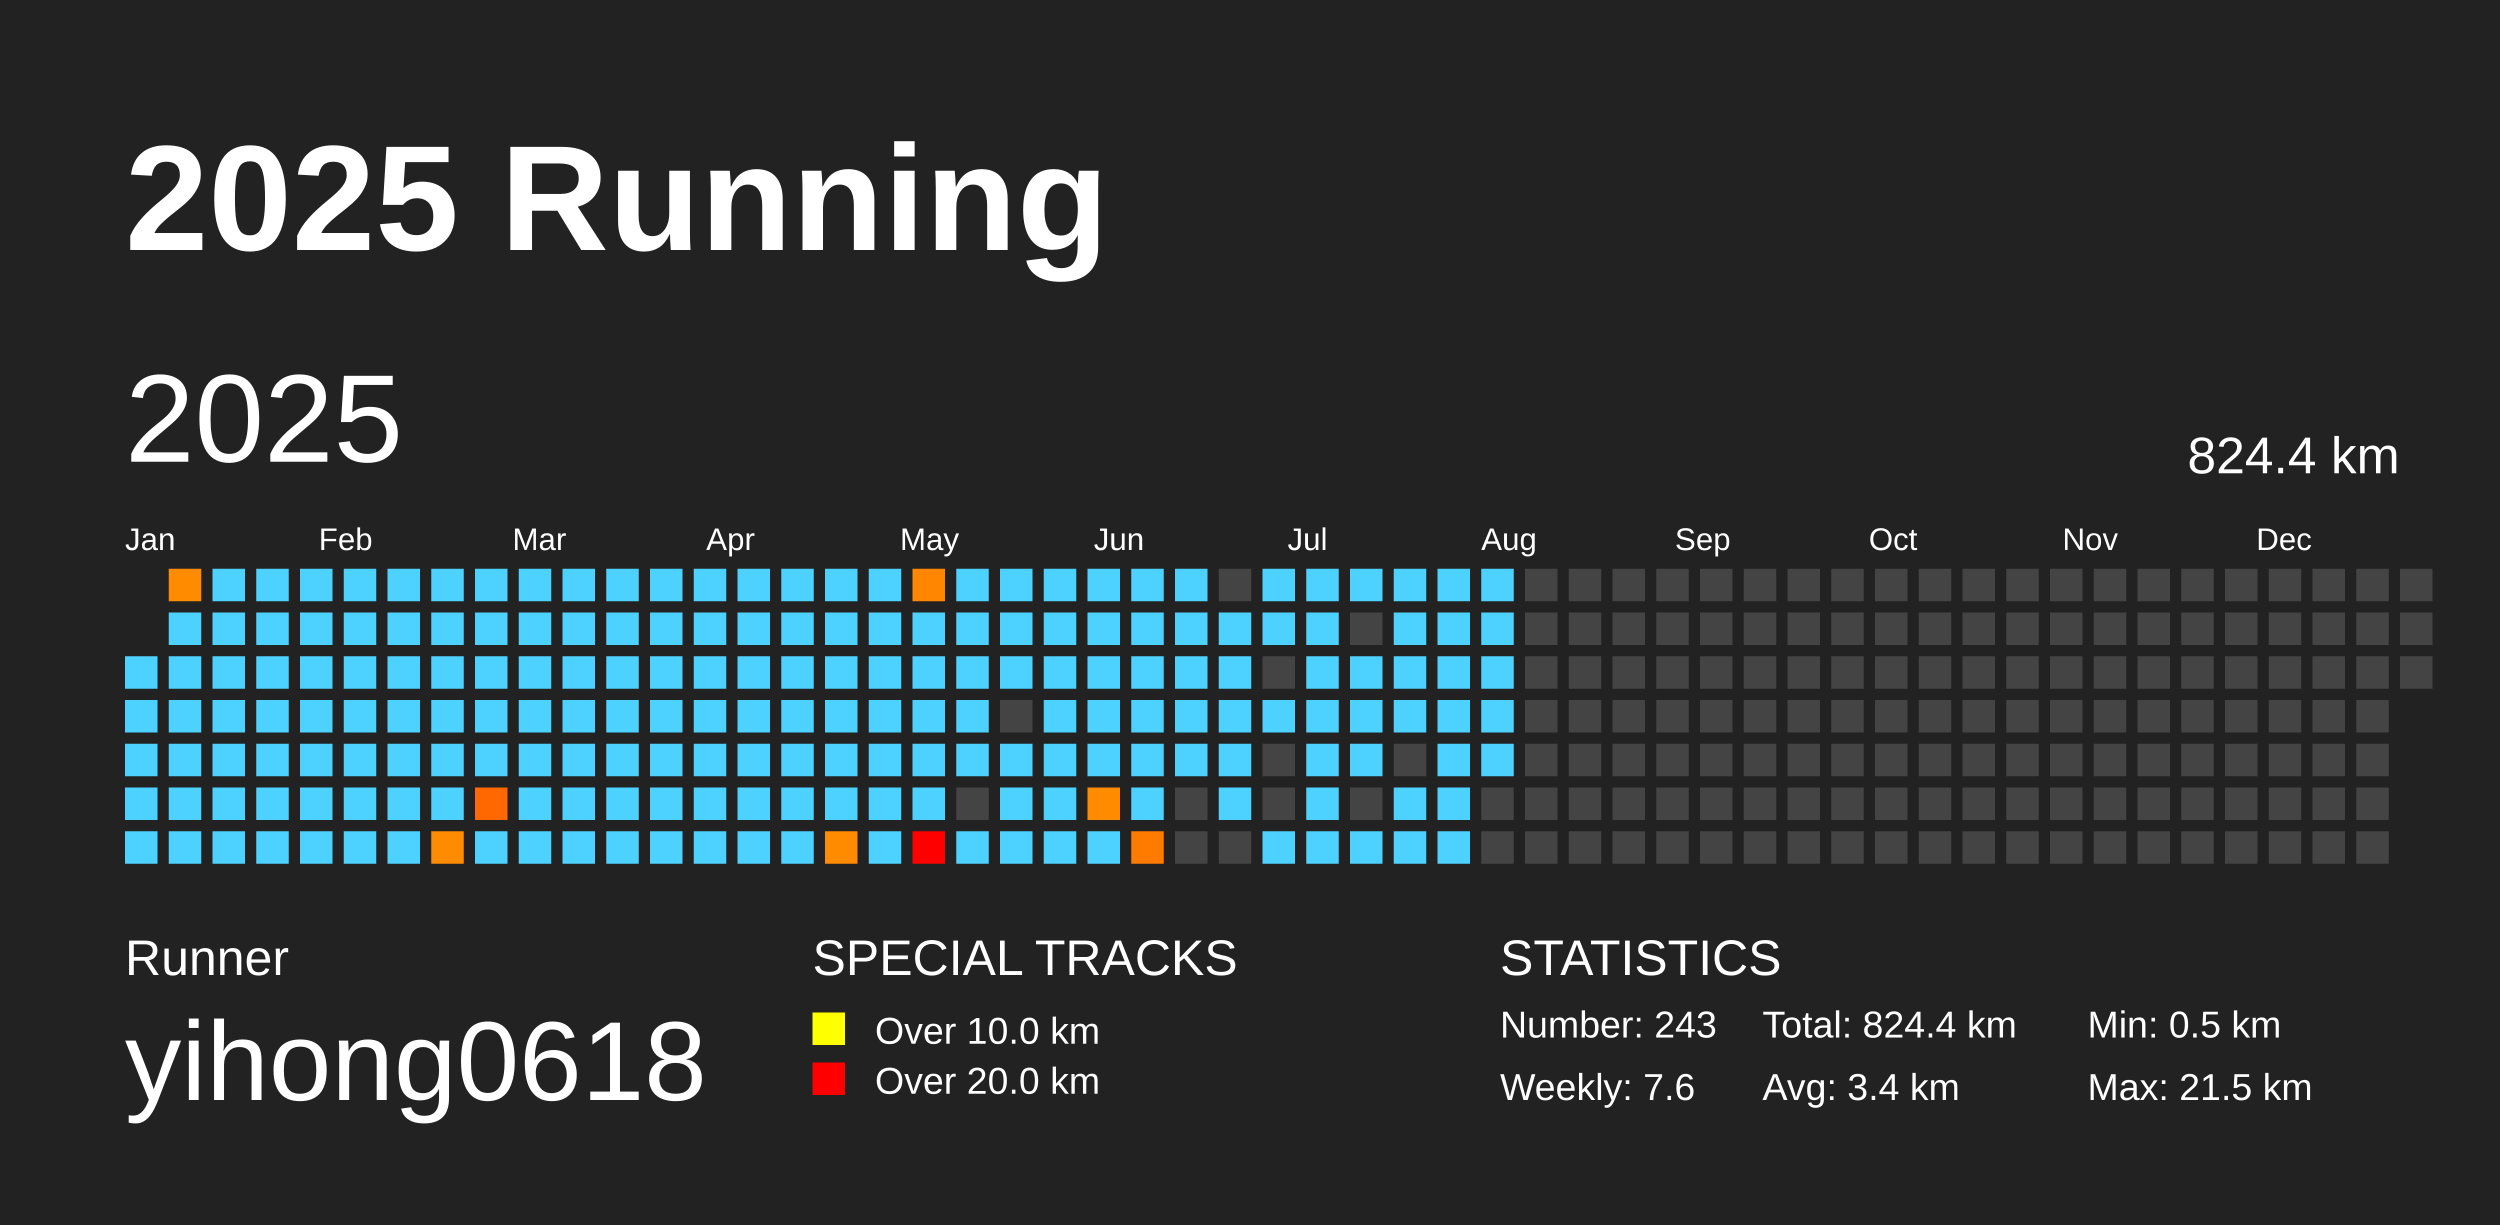
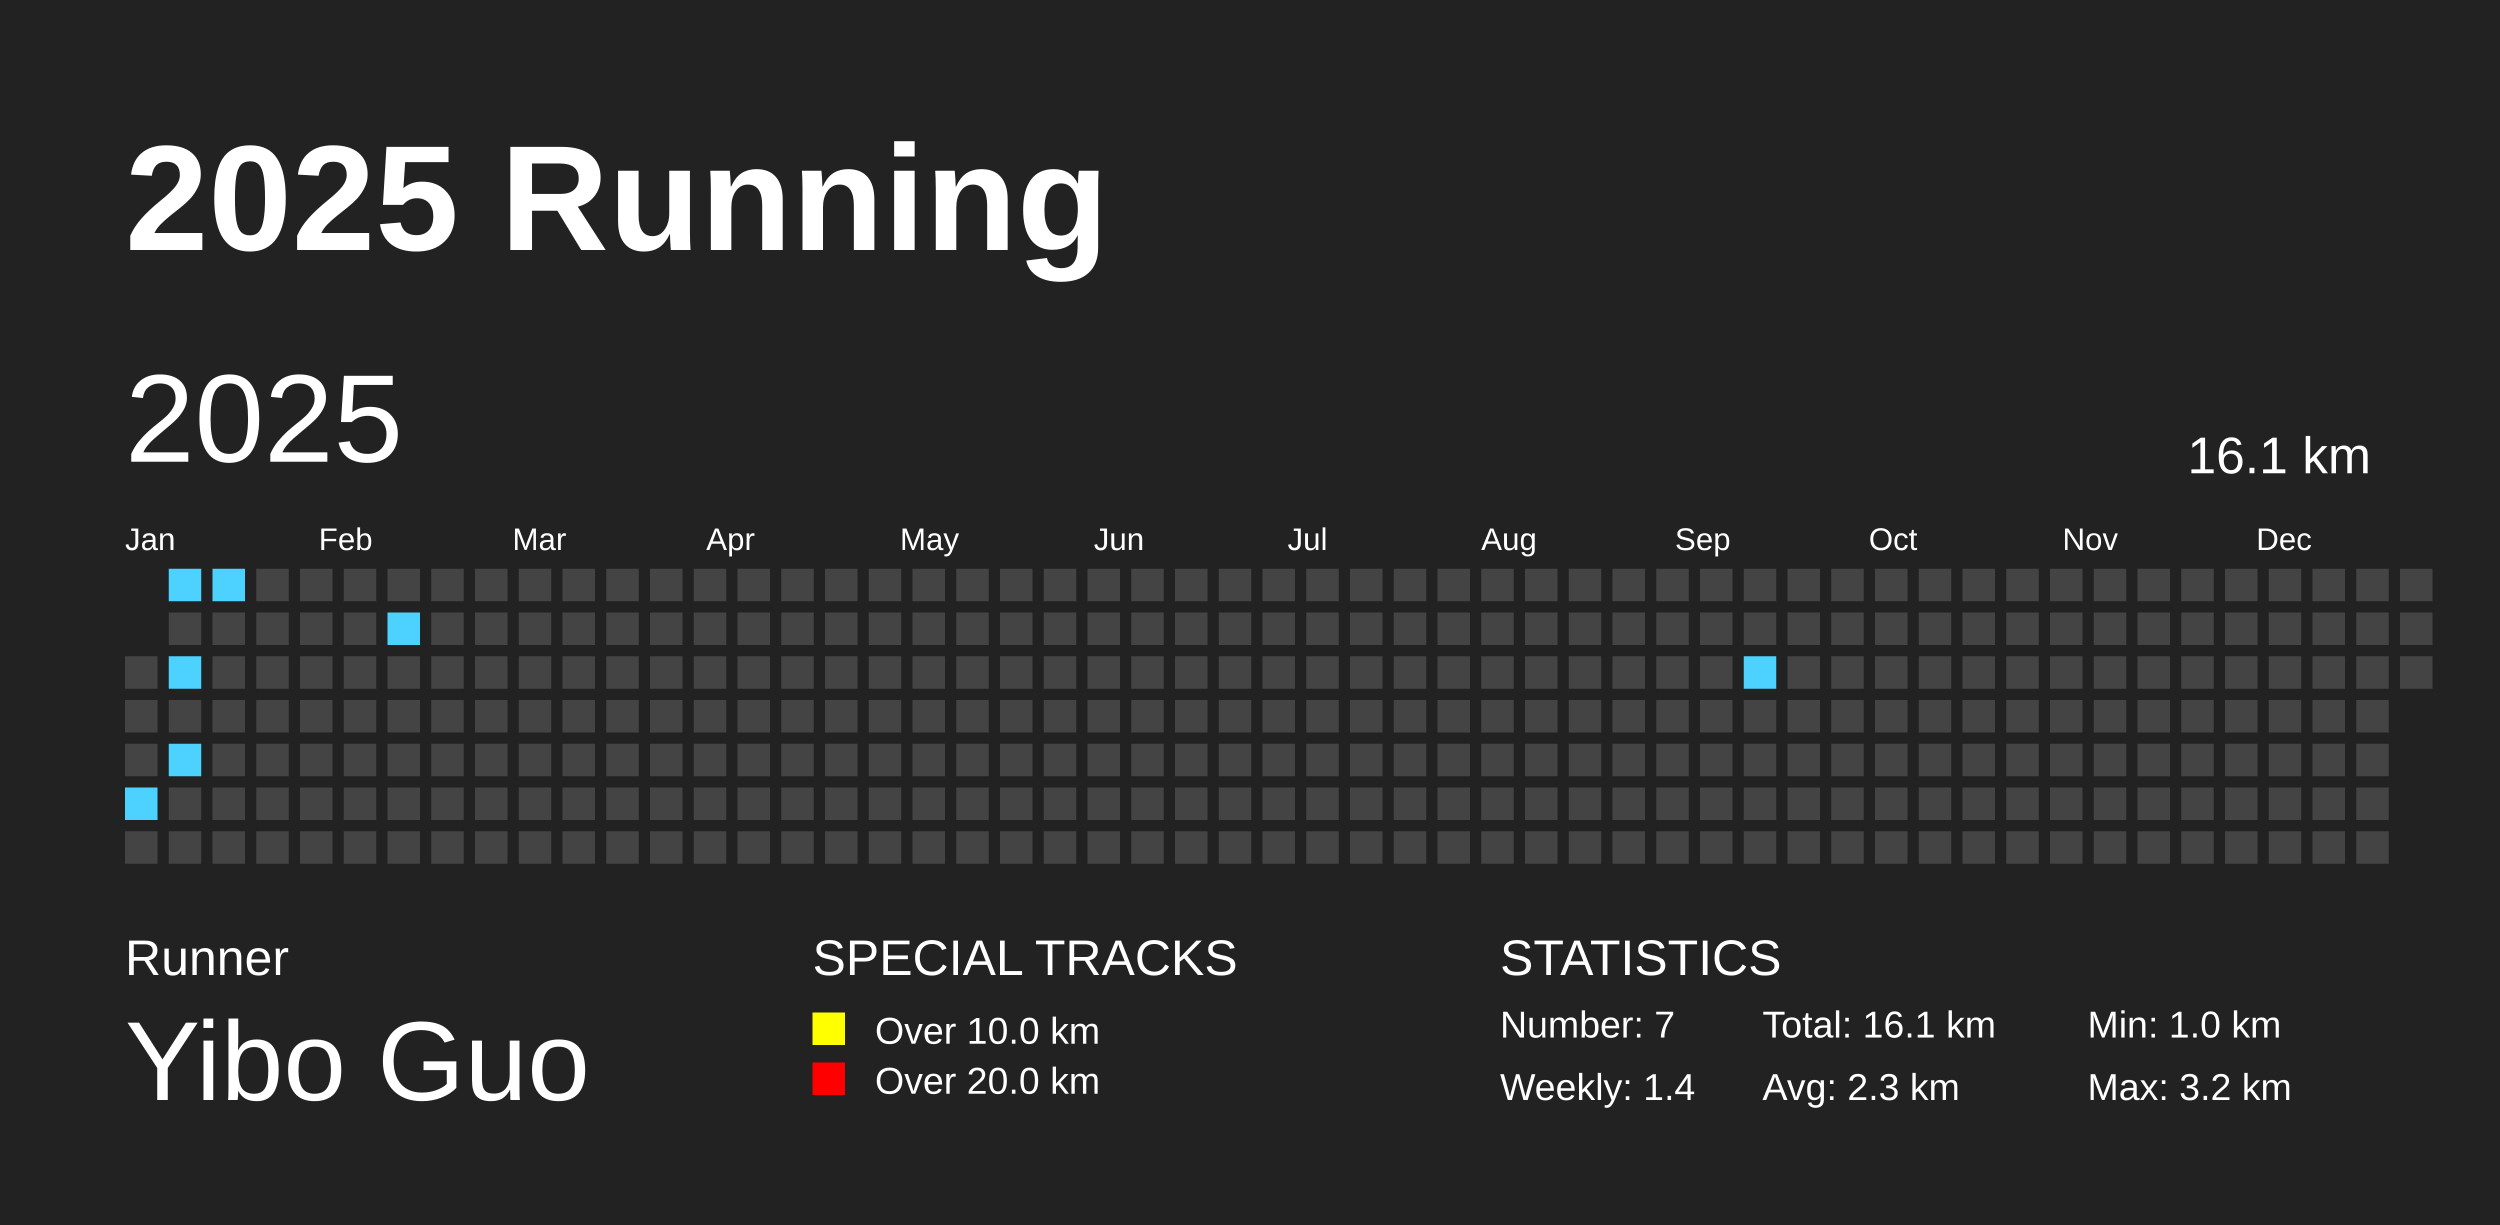
<svg xmlns="http://www.w3.org/2000/svg" baseProfile="full" height="98mm" version="1.1" viewBox="0,0,200,98" width="200mm">
  <defs />
  <rect fill="#222222" height="98" width="200" x="0" y="0" />
  <text fill="#FFFFFF" style="font-size:12px; font-family:Arial; font-weight:bold;" x="10" y="20">2025 Running</text>
  <text fill="#FFFFFF" style="font-size:4px; font-family:Arial" x="10" y="78">Runner</text>
-   <text fill="#FFFFFF" style="font-size:9px; font-family:Arial" x="10" y="88">yihong0618</text>
+   <text fill="#FFFFFF" style="font-size:9px; font-family:Arial" x="10" y="88">Yibo Guo</text>
  <text fill="#FFFFFF" style="font-size:4px; font-family:Arial" x="65" y="78">SPECIAL TRACKS</text>
  <rect fill="yellow" height="2.6" width="2.6" x="65" y="81" />
  <text fill="#FFFFFF" style="font-size:3px; font-family:Arial" x="70" y="83.5">Over 10.0 km</text>
  <rect fill="red" height="2.6" width="2.6" x="65" y="85" />
  <text fill="#FFFFFF" style="font-size:3px; font-family:Arial" x="70" y="87.5">Over 20.0 km</text>
  <text fill="#FFFFFF" style="font-size:4px; font-family:Arial" x="120" y="78">STATISTICS</text>
-   <text fill="#FFFFFF" style="font-size:3px; font-family:Arial" x="120" y="83">Number: 243</text>
-   <text fill="#FFFFFF" style="font-size:3px; font-family:Arial" x="120" y="88">Weekly: 7.6</text>
-   <text fill="#FFFFFF" style="font-size:3px; font-family:Arial" x="141" y="83">Total: 824.4 km</text>
-   <text fill="#FFFFFF" style="font-size:3px; font-family:Arial" x="141" y="88">Avg: 3.4 km</text>
-   <text fill="#FFFFFF" style="font-size:3px; font-family:Arial" x="167" y="83">Min: 0.5 km</text>
-   <text fill="#FFFFFF" style="font-size:3px; font-family:Arial" x="167" y="88">Max: 21.5 km</text>
+   <text fill="#FFFFFF" style="font-size:3px; font-family:Arial" x="120" y="83">Number: 7</text>
+   <text fill="#FFFFFF" style="font-size:3px; font-family:Arial" x="120" y="88">Weekly: 1.4</text>
+   <text fill="#FFFFFF" style="font-size:3px; font-family:Arial" x="141" y="83">Total: 16.1 km</text>
+   <text fill="#FFFFFF" style="font-size:3px; font-family:Arial" x="141" y="88">Avg: 2.3 km</text>
+   <text fill="#FFFFFF" style="font-size:3px; font-family:Arial" x="167" y="83">Min: 1.0 km</text>
+   <text fill="#FFFFFF" style="font-size:3px; font-family:Arial" x="167" y="88">Max: 3.2 km</text>
  <text dominant-baseline="hanging" fill="#FFFFFF" style="font-size:10.0px; font-family:Arial;" x="10" y="30">2025</text>
-   <text dominant-baseline="hanging" fill="#FFFFFF" style="font-size:4.125px; font-family:Arial;" x="175" y="35">824.4 km</text>
+   <text dominant-baseline="hanging" fill="#FFFFFF" style="font-size:4.125px; font-family:Arial;" x="175" y="35">16.1 km</text>
  <text fill="#FFFFFF" style="font-size:2.5px; font-family:Arial" x="10.0" y="44">Jan</text>
  <text fill="#FFFFFF" style="font-size:2.5px; font-family:Arial" x="25.5" y="44">Feb</text>
  <text fill="#FFFFFF" style="font-size:2.5px; font-family:Arial" x="41.0" y="44">Mar</text>
  <text fill="#FFFFFF" style="font-size:2.5px; font-family:Arial" x="56.5" y="44">Apr</text>
  <text fill="#FFFFFF" style="font-size:2.5px; font-family:Arial" x="72.0" y="44">May</text>
  <text fill="#FFFFFF" style="font-size:2.5px; font-family:Arial" x="87.5" y="44">Jun</text>
  <text fill="#FFFFFF" style="font-size:2.5px; font-family:Arial" x="103.0" y="44">Jul</text>
  <text fill="#FFFFFF" style="font-size:2.5px; font-family:Arial" x="118.5" y="44">Aug</text>
  <text fill="#FFFFFF" style="font-size:2.5px; font-family:Arial" x="134.0" y="44">Sep</text>
  <text fill="#FFFFFF" style="font-size:2.5px; font-family:Arial" x="149.5" y="44">Oct</text>
  <text fill="#FFFFFF" style="font-size:2.5px; font-family:Arial" x="165.0" y="44">Nov</text>
  <text fill="#FFFFFF" style="font-size:2.5px; font-family:Arial" x="180.5" y="44">Dec</text>
-   <rect fill="#4dd2ff" height="2.6" width="2.6" x="10.0" y="52.5" />
-   <rect fill="#4dd2ff" height="2.6" width="2.6" x="10.0" y="56.0" />
-   <rect fill="#4dd2ff" height="2.6" width="2.6" x="10.0" y="59.5" />
-   <rect fill="#4dd2ff" height="2.6" width="2.6" x="10.0" y="63.0" />
-   <rect fill="#4dd2ff" height="2.6" width="2.6" x="10.0" y="66.5" />
-   <rect fill="#ff8c00" height="2.6" width="2.6" x="13.5" y="45.5" />
-   <rect fill="#4dd2ff" height="2.6" width="2.6" x="13.5" y="49.0" />
-   <rect fill="#4dd2ff" height="2.6" width="2.6" x="13.5" y="52.5" />
-   <rect fill="#4dd2ff" height="2.6" width="2.6" x="13.5" y="56.0" />
-   <rect fill="#4dd2ff" height="2.6" width="2.6" x="13.5" y="59.5" />
-   <rect fill="#4dd2ff" height="2.6" width="2.6" x="13.5" y="63.0" />
-   <rect fill="#4dd2ff" height="2.6" width="2.6" x="13.5" y="66.5" />
-   <rect fill="#4dd2ff" height="2.6" width="2.6" x="17.0" y="45.5" />
-   <rect fill="#4dd2ff" height="2.6" width="2.6" x="17.0" y="49.0" />
-   <rect fill="#4dd2ff" height="2.6" width="2.6" x="17.0" y="52.5" />
-   <rect fill="#4dd2ff" height="2.6" width="2.6" x="17.0" y="56.0" />
-   <rect fill="#4dd2ff" height="2.6" width="2.6" x="17.0" y="59.5" />
-   <rect fill="#4dd2ff" height="2.6" width="2.6" x="17.0" y="63.0" />
-   <rect fill="#4dd2ff" height="2.6" width="2.6" x="17.0" y="66.5" />
-   <rect fill="#4dd2ff" height="2.6" width="2.6" x="20.5" y="45.5" />
-   <rect fill="#4dd2ff" height="2.6" width="2.6" x="20.5" y="49.0" />
-   <rect fill="#4dd2ff" height="2.6" width="2.6" x="20.5" y="52.5" />
-   <rect fill="#4dd2ff" height="2.6" width="2.6" x="20.5" y="56.0" />
-   <rect fill="#4dd2ff" height="2.6" width="2.6" x="20.5" y="59.5" />
-   <rect fill="#4dd2ff" height="2.6" width="2.6" x="20.5" y="63.0" />
-   <rect fill="#4dd2ff" height="2.6" width="2.6" x="20.5" y="66.5" />
-   <rect fill="#4dd2ff" height="2.6" width="2.6" x="24.0" y="45.5" />
-   <rect fill="#4dd2ff" height="2.6" width="2.6" x="24.0" y="49.0" />
-   <rect fill="#4dd2ff" height="2.6" width="2.6" x="24.0" y="52.5" />
-   <rect fill="#4dd2ff" height="2.6" width="2.6" x="24.0" y="56.0" />
-   <rect fill="#4dd2ff" height="2.6" width="2.6" x="24.0" y="59.5" />
-   <rect fill="#4dd2ff" height="2.6" width="2.6" x="24.0" y="63.0" />
-   <rect fill="#4dd2ff" height="2.6" width="2.6" x="24.0" y="66.5" />
-   <rect fill="#4dd2ff" height="2.6" width="2.6" x="27.5" y="45.5" />
-   <rect fill="#4dd2ff" height="2.6" width="2.6" x="27.5" y="49.0" />
-   <rect fill="#4dd2ff" height="2.6" width="2.6" x="27.5" y="52.5" />
-   <rect fill="#4dd2ff" height="2.6" width="2.6" x="27.5" y="56.0" />
-   <rect fill="#4dd2ff" height="2.6" width="2.6" x="27.5" y="59.5" />
-   <rect fill="#4dd2ff" height="2.6" width="2.6" x="27.5" y="63.0" />
-   <rect fill="#4dd2ff" height="2.6" width="2.6" x="27.5" y="66.5" />
-   <rect fill="#4dd2ff" height="2.6" width="2.6" x="31.0" y="45.5" />
-   <rect fill="#4dd2ff" height="2.6" width="2.6" x="31.0" y="49.0" />
-   <rect fill="#4dd2ff" height="2.6" width="2.6" x="31.0" y="52.5" />
-   <rect fill="#4dd2ff" height="2.6" width="2.6" x="31.0" y="56.0" />
-   <rect fill="#4dd2ff" height="2.6" width="2.6" x="31.0" y="59.5" />
-   <rect fill="#4dd2ff" height="2.6" width="2.6" x="31.0" y="63.0" />
-   <rect fill="#4dd2ff" height="2.6" width="2.6" x="31.0" y="66.5" />
-   <rect fill="#4dd2ff" height="2.6" width="2.6" x="34.5" y="45.5" />
-   <rect fill="#4dd2ff" height="2.6" width="2.6" x="34.5" y="49.0" />
-   <rect fill="#4dd2ff" height="2.6" width="2.6" x="34.5" y="52.5" />
-   <rect fill="#4dd2ff" height="2.6" width="2.6" x="34.5" y="56.0" />
-   <rect fill="#4dd2ff" height="2.6" width="2.6" x="34.5" y="59.5" />
-   <rect fill="#4dd2ff" height="2.6" width="2.6" x="34.5" y="63.0" />
-   <rect fill="#ff8c00" height="2.6" width="2.6" x="34.5" y="66.5" />
-   <rect fill="#4dd2ff" height="2.6" width="2.6" x="38.0" y="45.5" />
-   <rect fill="#4dd2ff" height="2.6" width="2.6" x="38.0" y="49.0" />
-   <rect fill="#4dd2ff" height="2.6" width="2.6" x="38.0" y="52.5" />
-   <rect fill="#4dd2ff" height="2.6" width="2.6" x="38.0" y="56.0" />
-   <rect fill="#4dd2ff" height="2.6" width="2.6" x="38.0" y="59.5" />
-   <rect fill="#ff6700" height="2.6" width="2.6" x="38.0" y="63.0" />
-   <rect fill="#4dd2ff" height="2.6" width="2.6" x="38.0" y="66.5" />
-   <rect fill="#4dd2ff" height="2.6" width="2.6" x="41.5" y="45.5" />
-   <rect fill="#4dd2ff" height="2.6" width="2.6" x="41.5" y="49.0" />
-   <rect fill="#4dd2ff" height="2.6" width="2.6" x="41.5" y="52.5" />
-   <rect fill="#4dd2ff" height="2.6" width="2.6" x="41.5" y="56.0" />
-   <rect fill="#4dd2ff" height="2.6" width="2.6" x="41.5" y="59.5" />
-   <rect fill="#4dd2ff" height="2.6" width="2.6" x="41.5" y="63.0" />
-   <rect fill="#4dd2ff" height="2.6" width="2.6" x="41.5" y="66.5" />
-   <rect fill="#4dd2ff" height="2.6" width="2.6" x="45.0" y="45.5" />
-   <rect fill="#4dd2ff" height="2.6" width="2.6" x="45.0" y="49.0" />
-   <rect fill="#4dd2ff" height="2.6" width="2.6" x="45.0" y="52.5" />
-   <rect fill="#4dd2ff" height="2.6" width="2.6" x="45.0" y="56.0" />
-   <rect fill="#4dd2ff" height="2.6" width="2.6" x="45.0" y="59.5" />
-   <rect fill="#4dd2ff" height="2.6" width="2.6" x="45.0" y="63.0" />
-   <rect fill="#4dd2ff" height="2.6" width="2.6" x="45.0" y="66.5" />
-   <rect fill="#4dd2ff" height="2.6" width="2.6" x="48.5" y="45.5" />
-   <rect fill="#4dd2ff" height="2.6" width="2.6" x="48.5" y="49.0" />
-   <rect fill="#4dd2ff" height="2.6" width="2.6" x="48.5" y="52.5" />
-   <rect fill="#4dd2ff" height="2.6" width="2.6" x="48.5" y="56.0" />
-   <rect fill="#4dd2ff" height="2.6" width="2.6" x="48.5" y="59.5" />
-   <rect fill="#4dd2ff" height="2.6" width="2.6" x="48.5" y="63.0" />
-   <rect fill="#4dd2ff" height="2.6" width="2.6" x="48.5" y="66.5" />
-   <rect fill="#4dd2ff" height="2.6" width="2.6" x="52.0" y="45.5" />
-   <rect fill="#4dd2ff" height="2.6" width="2.6" x="52.0" y="49.0" />
-   <rect fill="#4dd2ff" height="2.6" width="2.6" x="52.0" y="52.5" />
-   <rect fill="#4dd2ff" height="2.6" width="2.6" x="52.0" y="56.0" />
-   <rect fill="#4dd2ff" height="2.6" width="2.6" x="52.0" y="59.5" />
-   <rect fill="#4dd2ff" height="2.6" width="2.6" x="52.0" y="63.0" />
-   <rect fill="#4dd2ff" height="2.6" width="2.6" x="52.0" y="66.5" />
-   <rect fill="#4dd2ff" height="2.6" width="2.6" x="55.5" y="45.5" />
-   <rect fill="#4dd2ff" height="2.6" width="2.6" x="55.5" y="49.0" />
-   <rect fill="#4dd2ff" height="2.6" width="2.6" x="55.5" y="52.5" />
-   <rect fill="#4dd2ff" height="2.6" width="2.6" x="55.5" y="56.0" />
-   <rect fill="#4dd2ff" height="2.6" width="2.6" x="55.5" y="59.5" />
-   <rect fill="#4dd2ff" height="2.6" width="2.6" x="55.5" y="63.0" />
-   <rect fill="#4dd2ff" height="2.6" width="2.6" x="55.5" y="66.5" />
-   <rect fill="#4dd2ff" height="2.6" width="2.6" x="59.0" y="45.5" />
-   <rect fill="#4dd2ff" height="2.6" width="2.6" x="59.0" y="49.0" />
-   <rect fill="#4dd2ff" height="2.6" width="2.6" x="59.0" y="52.5" />
-   <rect fill="#4dd2ff" height="2.6" width="2.6" x="59.0" y="56.0" />
-   <rect fill="#4dd2ff" height="2.6" width="2.6" x="59.0" y="59.5" />
-   <rect fill="#4dd2ff" height="2.6" width="2.6" x="59.0" y="63.0" />
-   <rect fill="#4dd2ff" height="2.6" width="2.6" x="59.0" y="66.5" />
-   <rect fill="#4dd2ff" height="2.6" width="2.6" x="62.5" y="45.5" />
-   <rect fill="#4dd2ff" height="2.6" width="2.6" x="62.5" y="49.0" />
-   <rect fill="#4dd2ff" height="2.6" width="2.6" x="62.5" y="52.5" />
-   <rect fill="#4dd2ff" height="2.6" width="2.6" x="62.5" y="56.0" />
-   <rect fill="#4dd2ff" height="2.6" width="2.6" x="62.5" y="59.5" />
-   <rect fill="#4dd2ff" height="2.6" width="2.6" x="62.5" y="63.0" />
-   <rect fill="#4dd2ff" height="2.6" width="2.6" x="62.5" y="66.5" />
-   <rect fill="#4dd2ff" height="2.6" width="2.6" x="66.0" y="45.5" />
-   <rect fill="#4dd2ff" height="2.6" width="2.6" x="66.0" y="49.0" />
-   <rect fill="#4dd2ff" height="2.6" width="2.6" x="66.0" y="52.5" />
-   <rect fill="#4dd2ff" height="2.6" width="2.6" x="66.0" y="56.0" />
-   <rect fill="#4dd2ff" height="2.6" width="2.6" x="66.0" y="59.5" />
-   <rect fill="#4dd2ff" height="2.6" width="2.6" x="66.0" y="63.0" />
-   <rect fill="#ff8c00" height="2.6" width="2.6" x="66.0" y="66.5" />
-   <rect fill="#4dd2ff" height="2.6" width="2.6" x="69.5" y="45.5" />
-   <rect fill="#4dd2ff" height="2.6" width="2.6" x="69.5" y="49.0" />
-   <rect fill="#4dd2ff" height="2.6" width="2.6" x="69.5" y="52.5" />
-   <rect fill="#4dd2ff" height="2.6" width="2.6" x="69.5" y="56.0" />
-   <rect fill="#4dd2ff" height="2.6" width="2.6" x="69.5" y="59.5" />
-   <rect fill="#4dd2ff" height="2.6" width="2.6" x="69.5" y="63.0" />
-   <rect fill="#4dd2ff" height="2.6" width="2.6" x="69.5" y="66.5" />
-   <rect fill="#ff8600" height="2.6" width="2.6" x="73.0" y="45.5" />
-   <rect fill="#4dd2ff" height="2.6" width="2.6" x="73.0" y="49.0" />
-   <rect fill="#4dd2ff" height="2.6" width="2.6" x="73.0" y="52.5" />
-   <rect fill="#4dd2ff" height="2.6" width="2.6" x="73.0" y="56.0" />
-   <rect fill="#4dd2ff" height="2.6" width="2.6" x="73.0" y="59.5" />
-   <rect fill="#4dd2ff" height="2.6" width="2.6" x="73.0" y="63.0" />
-   <rect fill="red" height="2.6" width="2.6" x="73.0" y="66.5" />
-   <rect fill="#4dd2ff" height="2.6" width="2.6" x="76.5" y="45.5" />
-   <rect fill="#4dd2ff" height="2.6" width="2.6" x="76.5" y="49.0" />
-   <rect fill="#4dd2ff" height="2.6" width="2.6" x="76.5" y="52.5" />
-   <rect fill="#4dd2ff" height="2.6" width="2.6" x="76.5" y="56.0" />
-   <rect fill="#4dd2ff" height="2.6" width="2.6" x="76.5" y="59.5" />
+   <rect fill="#444444" height="2.6" width="2.6" x="10.0" y="52.5" />
+   <rect fill="#444444" height="2.6" width="2.6" x="10.0" y="56.0" />
+   <rect fill="#444444" height="2.6" width="2.6" x="10.0" y="59.5" />
+   <rect fill="#4DD2FF" height="2.6" width="2.6" x="10.0" y="63.0" />
+   <rect fill="#444444" height="2.6" width="2.6" x="10.0" y="66.5" />
+   <rect fill="#4DD2FF" height="2.6" width="2.6" x="13.5" y="45.5" />
+   <rect fill="#444444" height="2.6" width="2.6" x="13.5" y="49.0" />
+   <rect fill="#4DD2FF" height="2.6" width="2.6" x="13.5" y="52.5" />
+   <rect fill="#444444" height="2.6" width="2.6" x="13.5" y="56.0" />
+   <rect fill="#4DD2FF" height="2.6" width="2.6" x="13.5" y="59.5" />
+   <rect fill="#444444" height="2.6" width="2.6" x="13.5" y="63.0" />
+   <rect fill="#444444" height="2.6" width="2.6" x="13.5" y="66.5" />
+   <rect fill="#4DD2FF" height="2.6" width="2.6" x="17.0" y="45.5" />
+   <rect fill="#444444" height="2.6" width="2.6" x="17.0" y="49.0" />
+   <rect fill="#444444" height="2.6" width="2.6" x="17.0" y="52.5" />
+   <rect fill="#444444" height="2.6" width="2.6" x="17.0" y="56.0" />
+   <rect fill="#444444" height="2.6" width="2.6" x="17.0" y="59.5" />
+   <rect fill="#444444" height="2.6" width="2.6" x="17.0" y="63.0" />
+   <rect fill="#444444" height="2.6" width="2.6" x="17.0" y="66.5" />
+   <rect fill="#444444" height="2.6" width="2.6" x="20.5" y="45.5" />
+   <rect fill="#444444" height="2.6" width="2.6" x="20.5" y="49.0" />
+   <rect fill="#444444" height="2.6" width="2.6" x="20.5" y="52.5" />
+   <rect fill="#444444" height="2.6" width="2.6" x="20.5" y="56.0" />
+   <rect fill="#444444" height="2.6" width="2.6" x="20.5" y="59.5" />
+   <rect fill="#444444" height="2.6" width="2.6" x="20.5" y="63.0" />
+   <rect fill="#444444" height="2.6" width="2.6" x="20.5" y="66.5" />
+   <rect fill="#444444" height="2.6" width="2.6" x="24.0" y="45.5" />
+   <rect fill="#444444" height="2.6" width="2.6" x="24.0" y="49.0" />
+   <rect fill="#444444" height="2.6" width="2.6" x="24.0" y="52.5" />
+   <rect fill="#444444" height="2.6" width="2.6" x="24.0" y="56.0" />
+   <rect fill="#444444" height="2.6" width="2.6" x="24.0" y="59.5" />
+   <rect fill="#444444" height="2.6" width="2.6" x="24.0" y="63.0" />
+   <rect fill="#444444" height="2.6" width="2.6" x="24.0" y="66.5" />
+   <rect fill="#444444" height="2.6" width="2.6" x="27.5" y="45.5" />
+   <rect fill="#444444" height="2.6" width="2.6" x="27.5" y="49.0" />
+   <rect fill="#444444" height="2.6" width="2.6" x="27.5" y="52.5" />
+   <rect fill="#444444" height="2.6" width="2.6" x="27.5" y="56.0" />
+   <rect fill="#444444" height="2.6" width="2.6" x="27.5" y="59.5" />
+   <rect fill="#444444" height="2.6" width="2.6" x="27.5" y="63.0" />
+   <rect fill="#444444" height="2.6" width="2.6" x="27.5" y="66.5" />
+   <rect fill="#444444" height="2.6" width="2.6" x="31.0" y="45.5" />
+   <rect fill="#4DD2FF" height="2.6" width="2.6" x="31.0" y="49.0" />
+   <rect fill="#444444" height="2.6" width="2.6" x="31.0" y="52.5" />
+   <rect fill="#444444" height="2.6" width="2.6" x="31.0" y="56.0" />
+   <rect fill="#444444" height="2.6" width="2.6" x="31.0" y="59.5" />
+   <rect fill="#444444" height="2.6" width="2.6" x="31.0" y="63.0" />
+   <rect fill="#444444" height="2.6" width="2.6" x="31.0" y="66.5" />
+   <rect fill="#444444" height="2.6" width="2.6" x="34.5" y="45.5" />
+   <rect fill="#444444" height="2.6" width="2.6" x="34.5" y="49.0" />
+   <rect fill="#444444" height="2.6" width="2.6" x="34.5" y="52.5" />
+   <rect fill="#444444" height="2.6" width="2.6" x="34.5" y="56.0" />
+   <rect fill="#444444" height="2.6" width="2.6" x="34.5" y="59.5" />
+   <rect fill="#444444" height="2.6" width="2.6" x="34.5" y="63.0" />
+   <rect fill="#444444" height="2.6" width="2.6" x="34.5" y="66.5" />
+   <rect fill="#444444" height="2.6" width="2.6" x="38.0" y="45.5" />
+   <rect fill="#444444" height="2.6" width="2.6" x="38.0" y="49.0" />
+   <rect fill="#444444" height="2.6" width="2.6" x="38.0" y="52.5" />
+   <rect fill="#444444" height="2.6" width="2.6" x="38.0" y="56.0" />
+   <rect fill="#444444" height="2.6" width="2.6" x="38.0" y="59.5" />
+   <rect fill="#444444" height="2.6" width="2.6" x="38.0" y="63.0" />
+   <rect fill="#444444" height="2.6" width="2.6" x="38.0" y="66.5" />
+   <rect fill="#444444" height="2.6" width="2.6" x="41.5" y="45.5" />
+   <rect fill="#444444" height="2.6" width="2.6" x="41.5" y="49.0" />
+   <rect fill="#444444" height="2.6" width="2.6" x="41.5" y="52.5" />
+   <rect fill="#444444" height="2.6" width="2.6" x="41.5" y="56.0" />
+   <rect fill="#444444" height="2.6" width="2.6" x="41.5" y="59.5" />
+   <rect fill="#444444" height="2.6" width="2.6" x="41.5" y="63.0" />
+   <rect fill="#444444" height="2.6" width="2.6" x="41.5" y="66.5" />
+   <rect fill="#444444" height="2.6" width="2.6" x="45.0" y="45.5" />
+   <rect fill="#444444" height="2.6" width="2.6" x="45.0" y="49.0" />
+   <rect fill="#444444" height="2.6" width="2.6" x="45.0" y="52.5" />
+   <rect fill="#444444" height="2.6" width="2.6" x="45.0" y="56.0" />
+   <rect fill="#444444" height="2.6" width="2.6" x="45.0" y="59.5" />
+   <rect fill="#444444" height="2.6" width="2.6" x="45.0" y="63.0" />
+   <rect fill="#444444" height="2.6" width="2.6" x="45.0" y="66.5" />
+   <rect fill="#444444" height="2.6" width="2.6" x="48.5" y="45.5" />
+   <rect fill="#444444" height="2.6" width="2.6" x="48.5" y="49.0" />
+   <rect fill="#444444" height="2.6" width="2.6" x="48.5" y="52.5" />
+   <rect fill="#444444" height="2.6" width="2.6" x="48.5" y="56.0" />
+   <rect fill="#444444" height="2.6" width="2.6" x="48.5" y="59.5" />
+   <rect fill="#444444" height="2.6" width="2.6" x="48.5" y="63.0" />
+   <rect fill="#444444" height="2.6" width="2.6" x="48.5" y="66.5" />
+   <rect fill="#444444" height="2.6" width="2.6" x="52.0" y="45.5" />
+   <rect fill="#444444" height="2.6" width="2.6" x="52.0" y="49.0" />
+   <rect fill="#444444" height="2.6" width="2.6" x="52.0" y="52.5" />
+   <rect fill="#444444" height="2.6" width="2.6" x="52.0" y="56.0" />
+   <rect fill="#444444" height="2.6" width="2.6" x="52.0" y="59.5" />
+   <rect fill="#444444" height="2.6" width="2.6" x="52.0" y="63.0" />
+   <rect fill="#444444" height="2.6" width="2.6" x="52.0" y="66.5" />
+   <rect fill="#444444" height="2.6" width="2.6" x="55.5" y="45.5" />
+   <rect fill="#444444" height="2.6" width="2.6" x="55.5" y="49.0" />
+   <rect fill="#444444" height="2.6" width="2.6" x="55.5" y="52.5" />
+   <rect fill="#444444" height="2.6" width="2.6" x="55.5" y="56.0" />
+   <rect fill="#444444" height="2.6" width="2.6" x="55.5" y="59.5" />
+   <rect fill="#444444" height="2.6" width="2.6" x="55.5" y="63.0" />
+   <rect fill="#444444" height="2.6" width="2.6" x="55.5" y="66.5" />
+   <rect fill="#444444" height="2.6" width="2.6" x="59.0" y="45.5" />
+   <rect fill="#444444" height="2.6" width="2.6" x="59.0" y="49.0" />
+   <rect fill="#444444" height="2.6" width="2.6" x="59.0" y="52.5" />
+   <rect fill="#444444" height="2.6" width="2.6" x="59.0" y="56.0" />
+   <rect fill="#444444" height="2.6" width="2.6" x="59.0" y="59.5" />
+   <rect fill="#444444" height="2.6" width="2.6" x="59.0" y="63.0" />
+   <rect fill="#444444" height="2.6" width="2.6" x="59.0" y="66.5" />
+   <rect fill="#444444" height="2.6" width="2.6" x="62.5" y="45.5" />
+   <rect fill="#444444" height="2.6" width="2.6" x="62.5" y="49.0" />
+   <rect fill="#444444" height="2.6" width="2.6" x="62.5" y="52.5" />
+   <rect fill="#444444" height="2.6" width="2.6" x="62.5" y="56.0" />
+   <rect fill="#444444" height="2.6" width="2.6" x="62.5" y="59.5" />
+   <rect fill="#444444" height="2.6" width="2.6" x="62.5" y="63.0" />
+   <rect fill="#444444" height="2.6" width="2.6" x="62.5" y="66.5" />
+   <rect fill="#444444" height="2.6" width="2.6" x="66.0" y="45.5" />
+   <rect fill="#444444" height="2.6" width="2.6" x="66.0" y="49.0" />
+   <rect fill="#444444" height="2.6" width="2.6" x="66.0" y="52.5" />
+   <rect fill="#444444" height="2.6" width="2.6" x="66.0" y="56.0" />
+   <rect fill="#444444" height="2.6" width="2.6" x="66.0" y="59.5" />
+   <rect fill="#444444" height="2.6" width="2.6" x="66.0" y="63.0" />
+   <rect fill="#444444" height="2.6" width="2.6" x="66.0" y="66.5" />
+   <rect fill="#444444" height="2.6" width="2.6" x="69.5" y="45.5" />
+   <rect fill="#444444" height="2.6" width="2.6" x="69.5" y="49.0" />
+   <rect fill="#444444" height="2.6" width="2.6" x="69.5" y="52.5" />
+   <rect fill="#444444" height="2.6" width="2.6" x="69.5" y="56.0" />
+   <rect fill="#444444" height="2.6" width="2.6" x="69.5" y="59.5" />
+   <rect fill="#444444" height="2.6" width="2.6" x="69.5" y="63.0" />
+   <rect fill="#444444" height="2.6" width="2.6" x="69.5" y="66.5" />
+   <rect fill="#444444" height="2.6" width="2.6" x="73.0" y="45.5" />
+   <rect fill="#444444" height="2.6" width="2.6" x="73.0" y="49.0" />
+   <rect fill="#444444" height="2.6" width="2.6" x="73.0" y="52.5" />
+   <rect fill="#444444" height="2.6" width="2.6" x="73.0" y="56.0" />
+   <rect fill="#444444" height="2.6" width="2.6" x="73.0" y="59.5" />
+   <rect fill="#444444" height="2.6" width="2.6" x="73.0" y="63.0" />
+   <rect fill="#444444" height="2.6" width="2.6" x="73.0" y="66.5" />
+   <rect fill="#444444" height="2.6" width="2.6" x="76.5" y="45.5" />
+   <rect fill="#444444" height="2.6" width="2.6" x="76.5" y="49.0" />
+   <rect fill="#444444" height="2.6" width="2.6" x="76.5" y="52.5" />
+   <rect fill="#444444" height="2.6" width="2.6" x="76.5" y="56.0" />
+   <rect fill="#444444" height="2.6" width="2.6" x="76.5" y="59.5" />
  <rect fill="#444444" height="2.6" width="2.6" x="76.5" y="63.0" />
-   <rect fill="#4dd2ff" height="2.6" width="2.6" x="76.5" y="66.5" />
-   <rect fill="#4dd2ff" height="2.6" width="2.6" x="80.0" y="45.5" />
-   <rect fill="#4dd2ff" height="2.6" width="2.6" x="80.0" y="49.0" />
-   <rect fill="#4dd2ff" height="2.6" width="2.6" x="80.0" y="52.5" />
+   <rect fill="#444444" height="2.6" width="2.6" x="76.5" y="66.5" />
+   <rect fill="#444444" height="2.6" width="2.6" x="80.0" y="45.5" />
+   <rect fill="#444444" height="2.6" width="2.6" x="80.0" y="49.0" />
+   <rect fill="#444444" height="2.6" width="2.6" x="80.0" y="52.5" />
  <rect fill="#444444" height="2.6" width="2.6" x="80.0" y="56.0" />
-   <rect fill="#4dd2ff" height="2.6" width="2.6" x="80.0" y="59.5" />
-   <rect fill="#4dd2ff" height="2.6" width="2.6" x="80.0" y="63.0" />
-   <rect fill="#4dd2ff" height="2.6" width="2.6" x="80.0" y="66.5" />
-   <rect fill="#4dd2ff" height="2.6" width="2.6" x="83.5" y="45.5" />
-   <rect fill="#4dd2ff" height="2.6" width="2.6" x="83.5" y="49.0" />
-   <rect fill="#4dd2ff" height="2.6" width="2.6" x="83.5" y="52.5" />
-   <rect fill="#4dd2ff" height="2.6" width="2.6" x="83.5" y="56.0" />
-   <rect fill="#4dd2ff" height="2.6" width="2.6" x="83.5" y="59.5" />
-   <rect fill="#4dd2ff" height="2.6" width="2.6" x="83.5" y="63.0" />
-   <rect fill="#4dd2ff" height="2.6" width="2.6" x="83.5" y="66.5" />
-   <rect fill="#4dd2ff" height="2.6" width="2.6" x="87.0" y="45.5" />
-   <rect fill="#4dd2ff" height="2.6" width="2.6" x="87.0" y="49.0" />
-   <rect fill="#4dd2ff" height="2.6" width="2.6" x="87.0" y="52.5" />
-   <rect fill="#4dd2ff" height="2.6" width="2.6" x="87.0" y="56.0" />
-   <rect fill="#4dd2ff" height="2.6" width="2.6" x="87.0" y="59.5" />
-   <rect fill="#ff8c00" height="2.6" width="2.6" x="87.0" y="63.0" />
-   <rect fill="#4dd2ff" height="2.6" width="2.6" x="87.0" y="66.5" />
-   <rect fill="#4dd2ff" height="2.6" width="2.6" x="90.5" y="45.5" />
-   <rect fill="#4dd2ff" height="2.6" width="2.6" x="90.5" y="49.0" />
-   <rect fill="#4dd2ff" height="2.6" width="2.6" x="90.5" y="52.5" />
-   <rect fill="#4dd2ff" height="2.6" width="2.6" x="90.5" y="56.0" />
-   <rect fill="#4dd2ff" height="2.6" width="2.6" x="90.5" y="59.5" />
-   <rect fill="#4dd2ff" height="2.6" width="2.6" x="90.5" y="63.0" />
-   <rect fill="#ff7b00" height="2.6" width="2.6" x="90.5" y="66.5" />
-   <rect fill="#4dd2ff" height="2.6" width="2.6" x="94.0" y="45.5" />
-   <rect fill="#4dd2ff" height="2.6" width="2.6" x="94.0" y="49.0" />
-   <rect fill="#4dd2ff" height="2.6" width="2.6" x="94.0" y="52.5" />
-   <rect fill="#4dd2ff" height="2.6" width="2.6" x="94.0" y="56.0" />
-   <rect fill="#4dd2ff" height="2.6" width="2.6" x="94.0" y="59.5" />
+   <rect fill="#444444" height="2.6" width="2.6" x="80.0" y="59.5" />
+   <rect fill="#444444" height="2.6" width="2.6" x="80.0" y="63.0" />
+   <rect fill="#444444" height="2.6" width="2.6" x="80.0" y="66.5" />
+   <rect fill="#444444" height="2.6" width="2.6" x="83.5" y="45.5" />
+   <rect fill="#444444" height="2.6" width="2.6" x="83.5" y="49.0" />
+   <rect fill="#444444" height="2.6" width="2.6" x="83.5" y="52.5" />
+   <rect fill="#444444" height="2.6" width="2.6" x="83.5" y="56.0" />
+   <rect fill="#444444" height="2.6" width="2.6" x="83.5" y="59.5" />
+   <rect fill="#444444" height="2.6" width="2.6" x="83.5" y="63.0" />
+   <rect fill="#444444" height="2.6" width="2.6" x="83.5" y="66.5" />
+   <rect fill="#444444" height="2.6" width="2.6" x="87.0" y="45.5" />
+   <rect fill="#444444" height="2.6" width="2.6" x="87.0" y="49.0" />
+   <rect fill="#444444" height="2.6" width="2.6" x="87.0" y="52.5" />
+   <rect fill="#444444" height="2.6" width="2.6" x="87.0" y="56.0" />
+   <rect fill="#444444" height="2.6" width="2.6" x="87.0" y="59.5" />
+   <rect fill="#444444" height="2.6" width="2.6" x="87.0" y="63.0" />
+   <rect fill="#444444" height="2.6" width="2.6" x="87.0" y="66.5" />
+   <rect fill="#444444" height="2.6" width="2.6" x="90.5" y="45.5" />
+   <rect fill="#444444" height="2.6" width="2.6" x="90.5" y="49.0" />
+   <rect fill="#444444" height="2.6" width="2.6" x="90.5" y="52.5" />
+   <rect fill="#444444" height="2.6" width="2.6" x="90.5" y="56.0" />
+   <rect fill="#444444" height="2.6" width="2.6" x="90.5" y="59.5" />
+   <rect fill="#444444" height="2.6" width="2.6" x="90.5" y="63.0" />
+   <rect fill="#444444" height="2.6" width="2.6" x="90.5" y="66.5" />
+   <rect fill="#444444" height="2.6" width="2.6" x="94.0" y="45.5" />
+   <rect fill="#444444" height="2.6" width="2.6" x="94.0" y="49.0" />
+   <rect fill="#444444" height="2.6" width="2.6" x="94.0" y="52.5" />
+   <rect fill="#444444" height="2.6" width="2.6" x="94.0" y="56.0" />
+   <rect fill="#444444" height="2.6" width="2.6" x="94.0" y="59.5" />
  <rect fill="#444444" height="2.6" width="2.6" x="94.0" y="63.0" />
  <rect fill="#444444" height="2.6" width="2.6" x="94.0" y="66.5" />
  <rect fill="#444444" height="2.6" width="2.6" x="97.5" y="45.5" />
-   <rect fill="#4dd2ff" height="2.6" width="2.6" x="97.5" y="49.0" />
-   <rect fill="#4dd2ff" height="2.6" width="2.6" x="97.5" y="52.5" />
-   <rect fill="#4dd2ff" height="2.6" width="2.6" x="97.5" y="56.0" />
-   <rect fill="#4dd2ff" height="2.6" width="2.6" x="97.5" y="59.5" />
-   <rect fill="#4dd2ff" height="2.6" width="2.6" x="97.5" y="63.0" />
+   <rect fill="#444444" height="2.6" width="2.6" x="97.5" y="49.0" />
+   <rect fill="#444444" height="2.6" width="2.6" x="97.5" y="52.5" />
+   <rect fill="#444444" height="2.6" width="2.6" x="97.5" y="56.0" />
+   <rect fill="#444444" height="2.6" width="2.6" x="97.5" y="59.5" />
+   <rect fill="#444444" height="2.6" width="2.6" x="97.5" y="63.0" />
  <rect fill="#444444" height="2.6" width="2.6" x="97.5" y="66.5" />
-   <rect fill="#4dd2ff" height="2.6" width="2.6" x="101.0" y="45.5" />
-   <rect fill="#4dd2ff" height="2.6" width="2.6" x="101.0" y="49.0" />
+   <rect fill="#444444" height="2.6" width="2.6" x="101.0" y="45.5" />
+   <rect fill="#444444" height="2.6" width="2.6" x="101.0" y="49.0" />
  <rect fill="#444444" height="2.6" width="2.6" x="101.0" y="52.5" />
-   <rect fill="#4dd2ff" height="2.6" width="2.6" x="101.0" y="56.0" />
+   <rect fill="#444444" height="2.6" width="2.6" x="101.0" y="56.0" />
  <rect fill="#444444" height="2.6" width="2.6" x="101.0" y="59.5" />
  <rect fill="#444444" height="2.6" width="2.6" x="101.0" y="63.0" />
-   <rect fill="#4dd2ff" height="2.6" width="2.6" x="101.0" y="66.5" />
-   <rect fill="#4dd2ff" height="2.6" width="2.6" x="104.5" y="45.5" />
-   <rect fill="#4dd2ff" height="2.6" width="2.6" x="104.5" y="49.0" />
-   <rect fill="#4dd2ff" height="2.6" width="2.6" x="104.5" y="52.5" />
-   <rect fill="#4dd2ff" height="2.6" width="2.6" x="104.5" y="56.0" />
-   <rect fill="#4dd2ff" height="2.6" width="2.6" x="104.5" y="59.5" />
-   <rect fill="#4dd2ff" height="2.6" width="2.6" x="104.5" y="63.0" />
-   <rect fill="#4dd2ff" height="2.6" width="2.6" x="104.5" y="66.5" />
-   <rect fill="#4dd2ff" height="2.6" width="2.6" x="108.0" y="45.5" />
+   <rect fill="#444444" height="2.6" width="2.6" x="101.0" y="66.5" />
+   <rect fill="#444444" height="2.6" width="2.6" x="104.5" y="45.5" />
+   <rect fill="#444444" height="2.6" width="2.6" x="104.5" y="49.0" />
+   <rect fill="#444444" height="2.6" width="2.6" x="104.5" y="52.5" />
+   <rect fill="#444444" height="2.6" width="2.6" x="104.5" y="56.0" />
+   <rect fill="#444444" height="2.6" width="2.6" x="104.5" y="59.5" />
+   <rect fill="#444444" height="2.6" width="2.6" x="104.5" y="63.0" />
+   <rect fill="#444444" height="2.6" width="2.6" x="104.5" y="66.5" />
+   <rect fill="#444444" height="2.6" width="2.6" x="108.0" y="45.5" />
  <rect fill="#444444" height="2.6" width="2.6" x="108.0" y="49.0" />
-   <rect fill="#4dd2ff" height="2.6" width="2.6" x="108.0" y="52.5" />
-   <rect fill="#4dd2ff" height="2.6" width="2.6" x="108.0" y="56.0" />
-   <rect fill="#4dd2ff" height="2.6" width="2.6" x="108.0" y="59.5" />
+   <rect fill="#444444" height="2.6" width="2.6" x="108.0" y="52.5" />
+   <rect fill="#444444" height="2.6" width="2.6" x="108.0" y="56.0" />
+   <rect fill="#444444" height="2.6" width="2.6" x="108.0" y="59.5" />
  <rect fill="#444444" height="2.6" width="2.6" x="108.0" y="63.0" />
-   <rect fill="#4dd2ff" height="2.6" width="2.6" x="108.0" y="66.5" />
-   <rect fill="#4dd2ff" height="2.6" width="2.6" x="111.5" y="45.5" />
-   <rect fill="#4dd2ff" height="2.6" width="2.6" x="111.5" y="49.0" />
-   <rect fill="#4dd2ff" height="2.6" width="2.6" x="111.5" y="52.5" />
-   <rect fill="#4dd2ff" height="2.6" width="2.6" x="111.5" y="56.0" />
+   <rect fill="#444444" height="2.6" width="2.6" x="108.0" y="66.5" />
+   <rect fill="#444444" height="2.6" width="2.6" x="111.5" y="45.5" />
+   <rect fill="#444444" height="2.6" width="2.6" x="111.5" y="49.0" />
+   <rect fill="#444444" height="2.6" width="2.6" x="111.5" y="52.5" />
+   <rect fill="#444444" height="2.6" width="2.6" x="111.5" y="56.0" />
  <rect fill="#444444" height="2.6" width="2.6" x="111.5" y="59.5" />
-   <rect fill="#4dd2ff" height="2.6" width="2.6" x="111.5" y="63.0" />
-   <rect fill="#4dd2ff" height="2.6" width="2.6" x="111.5" y="66.5" />
-   <rect fill="#4dd2ff" height="2.6" width="2.6" x="115.0" y="45.5" />
-   <rect fill="#4dd2ff" height="2.6" width="2.6" x="115.0" y="49.0" />
-   <rect fill="#4dd2ff" height="2.6" width="2.6" x="115.0" y="52.5" />
-   <rect fill="#4dd2ff" height="2.6" width="2.6" x="115.0" y="56.0" />
-   <rect fill="#4dd2ff" height="2.6" width="2.6" x="115.0" y="59.5" />
-   <rect fill="#4dd2ff" height="2.6" width="2.6" x="115.0" y="63.0" />
-   <rect fill="#4dd2ff" height="2.6" width="2.6" x="115.0" y="66.5" />
-   <rect fill="#4dd2ff" height="2.6" width="2.6" x="118.5" y="45.5" />
-   <rect fill="#4dd2ff" height="2.6" width="2.6" x="118.5" y="49.0" />
-   <rect fill="#4dd2ff" height="2.6" width="2.6" x="118.5" y="52.5" />
-   <rect fill="#4dd2ff" height="2.6" width="2.6" x="118.5" y="56.0" />
-   <rect fill="#4dd2ff" height="2.6" width="2.6" x="118.5" y="59.5" />
+   <rect fill="#444444" height="2.6" width="2.6" x="111.5" y="63.0" />
+   <rect fill="#444444" height="2.6" width="2.6" x="111.5" y="66.5" />
+   <rect fill="#444444" height="2.6" width="2.6" x="115.0" y="45.5" />
+   <rect fill="#444444" height="2.6" width="2.6" x="115.0" y="49.0" />
+   <rect fill="#444444" height="2.6" width="2.6" x="115.0" y="52.5" />
+   <rect fill="#444444" height="2.6" width="2.6" x="115.0" y="56.0" />
+   <rect fill="#444444" height="2.6" width="2.6" x="115.0" y="59.5" />
+   <rect fill="#444444" height="2.6" width="2.6" x="115.0" y="63.0" />
+   <rect fill="#444444" height="2.6" width="2.6" x="115.0" y="66.5" />
+   <rect fill="#444444" height="2.6" width="2.6" x="118.5" y="45.5" />
+   <rect fill="#444444" height="2.6" width="2.6" x="118.5" y="49.0" />
+   <rect fill="#444444" height="2.6" width="2.6" x="118.5" y="52.5" />
+   <rect fill="#444444" height="2.6" width="2.6" x="118.5" y="56.0" />
+   <rect fill="#444444" height="2.6" width="2.6" x="118.5" y="59.5" />
  <rect fill="#444444" height="2.6" width="2.6" x="118.5" y="63.0" />
  <rect fill="#444444" height="2.6" width="2.6" x="118.5" y="66.5" />
  <rect fill="#444444" height="2.6" width="2.6" x="122.0" y="45.5" />
  <rect fill="#444444" height="2.6" width="2.6" x="122.0" y="49.0" />
  <rect fill="#444444" height="2.6" width="2.6" x="122.0" y="52.5" />
  <rect fill="#444444" height="2.6" width="2.6" x="122.0" y="56.0" />
  <rect fill="#444444" height="2.6" width="2.6" x="122.0" y="59.5" />
  <rect fill="#444444" height="2.6" width="2.6" x="122.0" y="63.0" />
  <rect fill="#444444" height="2.6" width="2.6" x="122.0" y="66.5" />
  <rect fill="#444444" height="2.6" width="2.6" x="125.5" y="45.5" />
  <rect fill="#444444" height="2.6" width="2.6" x="125.5" y="49.0" />
  <rect fill="#444444" height="2.6" width="2.6" x="125.5" y="52.5" />
  <rect fill="#444444" height="2.6" width="2.6" x="125.5" y="56.0" />
  <rect fill="#444444" height="2.6" width="2.6" x="125.5" y="59.5" />
  <rect fill="#444444" height="2.6" width="2.6" x="125.5" y="63.0" />
  <rect fill="#444444" height="2.6" width="2.6" x="125.5" y="66.5" />
  <rect fill="#444444" height="2.6" width="2.6" x="129.0" y="45.5" />
  <rect fill="#444444" height="2.6" width="2.6" x="129.0" y="49.0" />
  <rect fill="#444444" height="2.6" width="2.6" x="129.0" y="52.5" />
  <rect fill="#444444" height="2.6" width="2.6" x="129.0" y="56.0" />
  <rect fill="#444444" height="2.6" width="2.6" x="129.0" y="59.5" />
  <rect fill="#444444" height="2.6" width="2.6" x="129.0" y="63.0" />
  <rect fill="#444444" height="2.6" width="2.6" x="129.0" y="66.5" />
  <rect fill="#444444" height="2.6" width="2.6" x="132.5" y="45.5" />
  <rect fill="#444444" height="2.6" width="2.6" x="132.5" y="49.0" />
  <rect fill="#444444" height="2.6" width="2.6" x="132.5" y="52.5" />
  <rect fill="#444444" height="2.6" width="2.6" x="132.5" y="56.0" />
  <rect fill="#444444" height="2.6" width="2.6" x="132.5" y="59.5" />
  <rect fill="#444444" height="2.6" width="2.6" x="132.5" y="63.0" />
  <rect fill="#444444" height="2.6" width="2.6" x="132.5" y="66.5" />
  <rect fill="#444444" height="2.6" width="2.6" x="136.0" y="45.5" />
  <rect fill="#444444" height="2.6" width="2.6" x="136.0" y="49.0" />
  <rect fill="#444444" height="2.6" width="2.6" x="136.0" y="52.5" />
  <rect fill="#444444" height="2.6" width="2.6" x="136.0" y="56.0" />
  <rect fill="#444444" height="2.6" width="2.6" x="136.0" y="59.5" />
  <rect fill="#444444" height="2.6" width="2.6" x="136.0" y="63.0" />
  <rect fill="#444444" height="2.6" width="2.6" x="136.0" y="66.5" />
  <rect fill="#444444" height="2.6" width="2.6" x="139.5" y="45.5" />
  <rect fill="#444444" height="2.6" width="2.6" x="139.5" y="49.0" />
-   <rect fill="#444444" height="2.6" width="2.6" x="139.5" y="52.5" />
+   <rect fill="#4DD2FF" height="2.6" width="2.6" x="139.5" y="52.5" />
  <rect fill="#444444" height="2.6" width="2.6" x="139.5" y="56.0" />
  <rect fill="#444444" height="2.6" width="2.6" x="139.5" y="59.5" />
  <rect fill="#444444" height="2.6" width="2.6" x="139.5" y="63.0" />
  <rect fill="#444444" height="2.6" width="2.6" x="139.5" y="66.5" />
  <rect fill="#444444" height="2.6" width="2.6" x="143.0" y="45.5" />
  <rect fill="#444444" height="2.6" width="2.6" x="143.0" y="49.0" />
  <rect fill="#444444" height="2.6" width="2.6" x="143.0" y="52.5" />
  <rect fill="#444444" height="2.6" width="2.6" x="143.0" y="56.0" />
  <rect fill="#444444" height="2.6" width="2.6" x="143.0" y="59.5" />
  <rect fill="#444444" height="2.6" width="2.6" x="143.0" y="63.0" />
  <rect fill="#444444" height="2.6" width="2.6" x="143.0" y="66.5" />
  <rect fill="#444444" height="2.6" width="2.6" x="146.5" y="45.5" />
  <rect fill="#444444" height="2.6" width="2.6" x="146.5" y="49.0" />
  <rect fill="#444444" height="2.6" width="2.6" x="146.5" y="52.5" />
  <rect fill="#444444" height="2.6" width="2.6" x="146.5" y="56.0" />
  <rect fill="#444444" height="2.6" width="2.6" x="146.5" y="59.5" />
  <rect fill="#444444" height="2.6" width="2.6" x="146.5" y="63.0" />
  <rect fill="#444444" height="2.6" width="2.6" x="146.5" y="66.5" />
  <rect fill="#444444" height="2.6" width="2.6" x="150.0" y="45.5" />
  <rect fill="#444444" height="2.6" width="2.6" x="150.0" y="49.0" />
  <rect fill="#444444" height="2.6" width="2.6" x="150.0" y="52.5" />
  <rect fill="#444444" height="2.6" width="2.6" x="150.0" y="56.0" />
  <rect fill="#444444" height="2.6" width="2.6" x="150.0" y="59.5" />
  <rect fill="#444444" height="2.6" width="2.6" x="150.0" y="63.0" />
  <rect fill="#444444" height="2.6" width="2.6" x="150.0" y="66.5" />
  <rect fill="#444444" height="2.6" width="2.6" x="153.5" y="45.5" />
  <rect fill="#444444" height="2.6" width="2.6" x="153.5" y="49.0" />
  <rect fill="#444444" height="2.6" width="2.6" x="153.5" y="52.5" />
  <rect fill="#444444" height="2.6" width="2.6" x="153.5" y="56.0" />
  <rect fill="#444444" height="2.6" width="2.6" x="153.5" y="59.5" />
  <rect fill="#444444" height="2.6" width="2.6" x="153.5" y="63.0" />
  <rect fill="#444444" height="2.6" width="2.6" x="153.5" y="66.5" />
  <rect fill="#444444" height="2.6" width="2.6" x="157.0" y="45.5" />
  <rect fill="#444444" height="2.6" width="2.6" x="157.0" y="49.0" />
  <rect fill="#444444" height="2.6" width="2.6" x="157.0" y="52.5" />
  <rect fill="#444444" height="2.6" width="2.6" x="157.0" y="56.0" />
  <rect fill="#444444" height="2.6" width="2.6" x="157.0" y="59.5" />
  <rect fill="#444444" height="2.6" width="2.6" x="157.0" y="63.0" />
  <rect fill="#444444" height="2.6" width="2.6" x="157.0" y="66.5" />
  <rect fill="#444444" height="2.6" width="2.6" x="160.5" y="45.5" />
  <rect fill="#444444" height="2.6" width="2.6" x="160.5" y="49.0" />
  <rect fill="#444444" height="2.6" width="2.6" x="160.5" y="52.5" />
  <rect fill="#444444" height="2.6" width="2.6" x="160.5" y="56.0" />
  <rect fill="#444444" height="2.6" width="2.6" x="160.5" y="59.5" />
  <rect fill="#444444" height="2.6" width="2.6" x="160.5" y="63.0" />
  <rect fill="#444444" height="2.6" width="2.6" x="160.5" y="66.5" />
  <rect fill="#444444" height="2.6" width="2.6" x="164.0" y="45.5" />
  <rect fill="#444444" height="2.6" width="2.6" x="164.0" y="49.0" />
  <rect fill="#444444" height="2.6" width="2.6" x="164.0" y="52.5" />
  <rect fill="#444444" height="2.6" width="2.6" x="164.0" y="56.0" />
  <rect fill="#444444" height="2.6" width="2.6" x="164.0" y="59.5" />
  <rect fill="#444444" height="2.6" width="2.6" x="164.0" y="63.0" />
  <rect fill="#444444" height="2.6" width="2.6" x="164.0" y="66.5" />
  <rect fill="#444444" height="2.6" width="2.6" x="167.5" y="45.5" />
  <rect fill="#444444" height="2.6" width="2.6" x="167.5" y="49.0" />
  <rect fill="#444444" height="2.6" width="2.6" x="167.5" y="52.5" />
  <rect fill="#444444" height="2.6" width="2.6" x="167.5" y="56.0" />
  <rect fill="#444444" height="2.6" width="2.6" x="167.5" y="59.5" />
  <rect fill="#444444" height="2.6" width="2.6" x="167.5" y="63.0" />
  <rect fill="#444444" height="2.6" width="2.6" x="167.5" y="66.5" />
  <rect fill="#444444" height="2.6" width="2.6" x="171.0" y="45.5" />
  <rect fill="#444444" height="2.6" width="2.6" x="171.0" y="49.0" />
  <rect fill="#444444" height="2.6" width="2.6" x="171.0" y="52.5" />
  <rect fill="#444444" height="2.6" width="2.6" x="171.0" y="56.0" />
  <rect fill="#444444" height="2.6" width="2.6" x="171.0" y="59.5" />
  <rect fill="#444444" height="2.6" width="2.6" x="171.0" y="63.0" />
  <rect fill="#444444" height="2.6" width="2.6" x="171.0" y="66.5" />
  <rect fill="#444444" height="2.6" width="2.6" x="174.5" y="45.5" />
  <rect fill="#444444" height="2.6" width="2.6" x="174.5" y="49.0" />
  <rect fill="#444444" height="2.6" width="2.6" x="174.5" y="52.5" />
  <rect fill="#444444" height="2.6" width="2.6" x="174.5" y="56.0" />
  <rect fill="#444444" height="2.6" width="2.6" x="174.5" y="59.5" />
  <rect fill="#444444" height="2.6" width="2.6" x="174.5" y="63.0" />
  <rect fill="#444444" height="2.6" width="2.6" x="174.5" y="66.5" />
  <rect fill="#444444" height="2.6" width="2.6" x="178.0" y="45.5" />
  <rect fill="#444444" height="2.6" width="2.6" x="178.0" y="49.0" />
  <rect fill="#444444" height="2.6" width="2.6" x="178.0" y="52.5" />
  <rect fill="#444444" height="2.6" width="2.6" x="178.0" y="56.0" />
  <rect fill="#444444" height="2.6" width="2.6" x="178.0" y="59.5" />
  <rect fill="#444444" height="2.6" width="2.6" x="178.0" y="63.0" />
  <rect fill="#444444" height="2.6" width="2.6" x="178.0" y="66.5" />
  <rect fill="#444444" height="2.6" width="2.6" x="181.5" y="45.5" />
  <rect fill="#444444" height="2.6" width="2.6" x="181.5" y="49.0" />
  <rect fill="#444444" height="2.6" width="2.6" x="181.5" y="52.5" />
  <rect fill="#444444" height="2.6" width="2.6" x="181.5" y="56.0" />
  <rect fill="#444444" height="2.6" width="2.6" x="181.5" y="59.5" />
  <rect fill="#444444" height="2.6" width="2.6" x="181.5" y="63.0" />
  <rect fill="#444444" height="2.6" width="2.6" x="181.5" y="66.5" />
  <rect fill="#444444" height="2.6" width="2.6" x="185.0" y="45.5" />
  <rect fill="#444444" height="2.6" width="2.6" x="185.0" y="49.0" />
  <rect fill="#444444" height="2.6" width="2.6" x="185.0" y="52.5" />
  <rect fill="#444444" height="2.6" width="2.6" x="185.0" y="56.0" />
  <rect fill="#444444" height="2.6" width="2.6" x="185.0" y="59.5" />
  <rect fill="#444444" height="2.6" width="2.6" x="185.0" y="63.0" />
  <rect fill="#444444" height="2.6" width="2.6" x="185.0" y="66.5" />
  <rect fill="#444444" height="2.6" width="2.6" x="188.5" y="45.5" />
  <rect fill="#444444" height="2.6" width="2.6" x="188.5" y="49.0" />
  <rect fill="#444444" height="2.6" width="2.6" x="188.5" y="52.5" />
  <rect fill="#444444" height="2.6" width="2.6" x="188.5" y="56.0" />
  <rect fill="#444444" height="2.6" width="2.6" x="188.5" y="59.5" />
  <rect fill="#444444" height="2.6" width="2.6" x="188.5" y="63.0" />
  <rect fill="#444444" height="2.6" width="2.6" x="188.5" y="66.5" />
  <rect fill="#444444" height="2.6" width="2.6" x="192.0" y="45.5" />
  <rect fill="#444444" height="2.6" width="2.6" x="192.0" y="49.0" />
  <rect fill="#444444" height="2.6" width="2.6" x="192.0" y="52.5" />
</svg>
